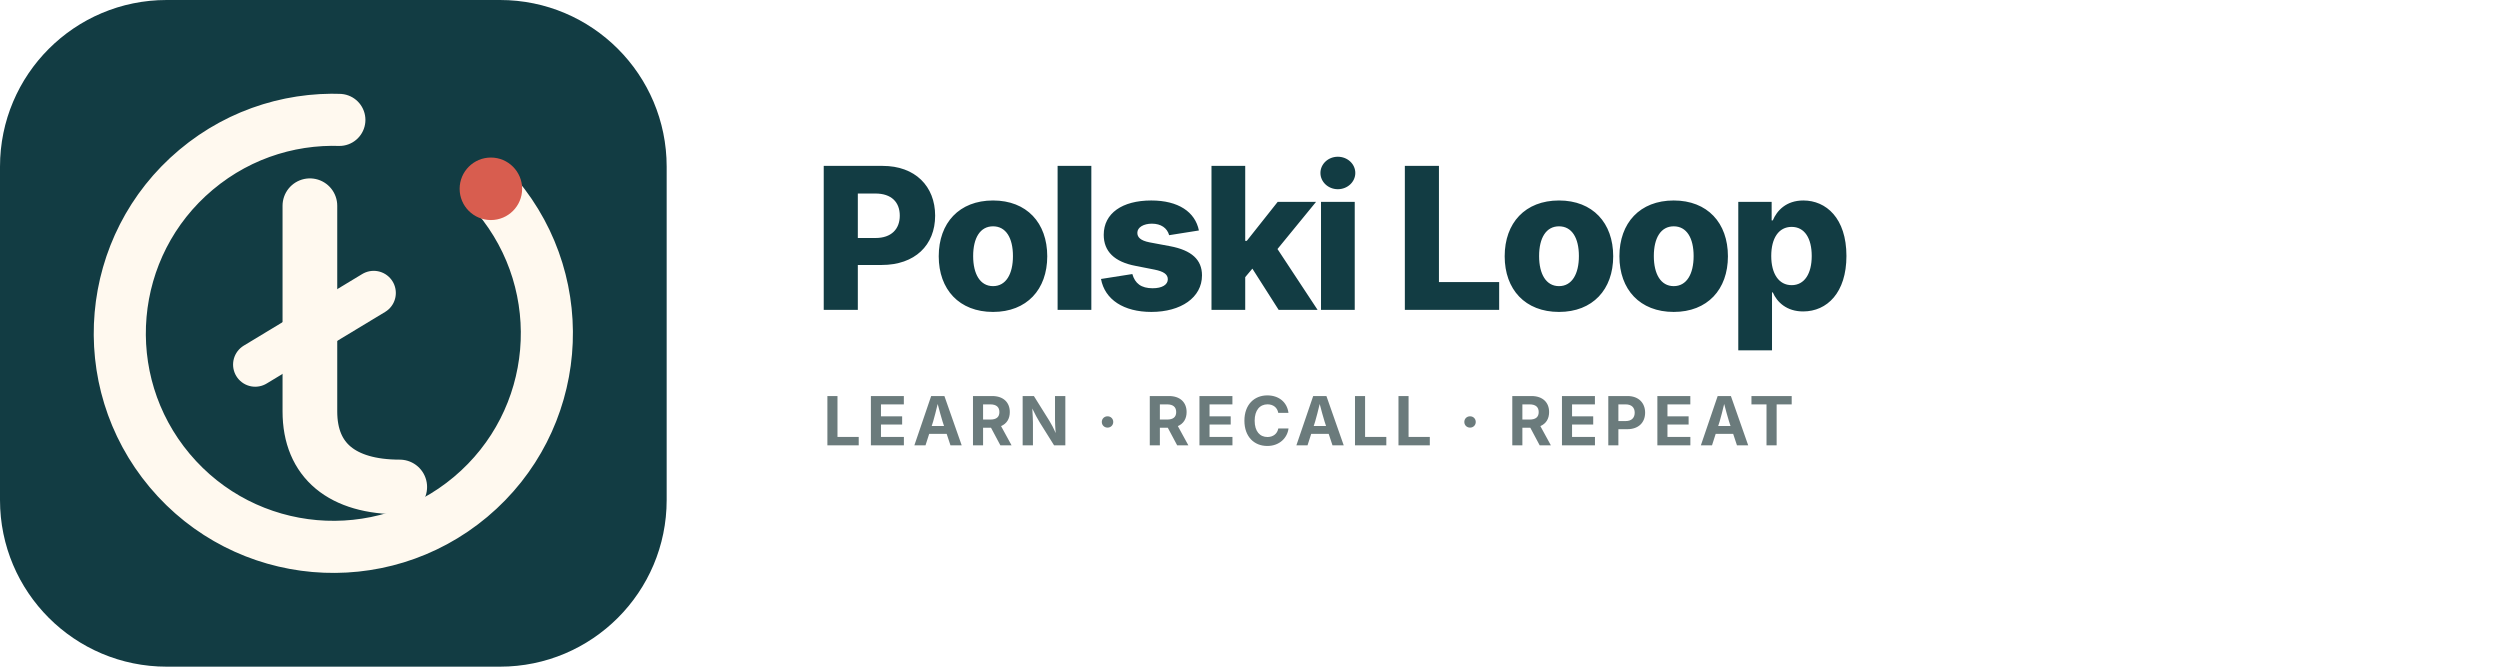
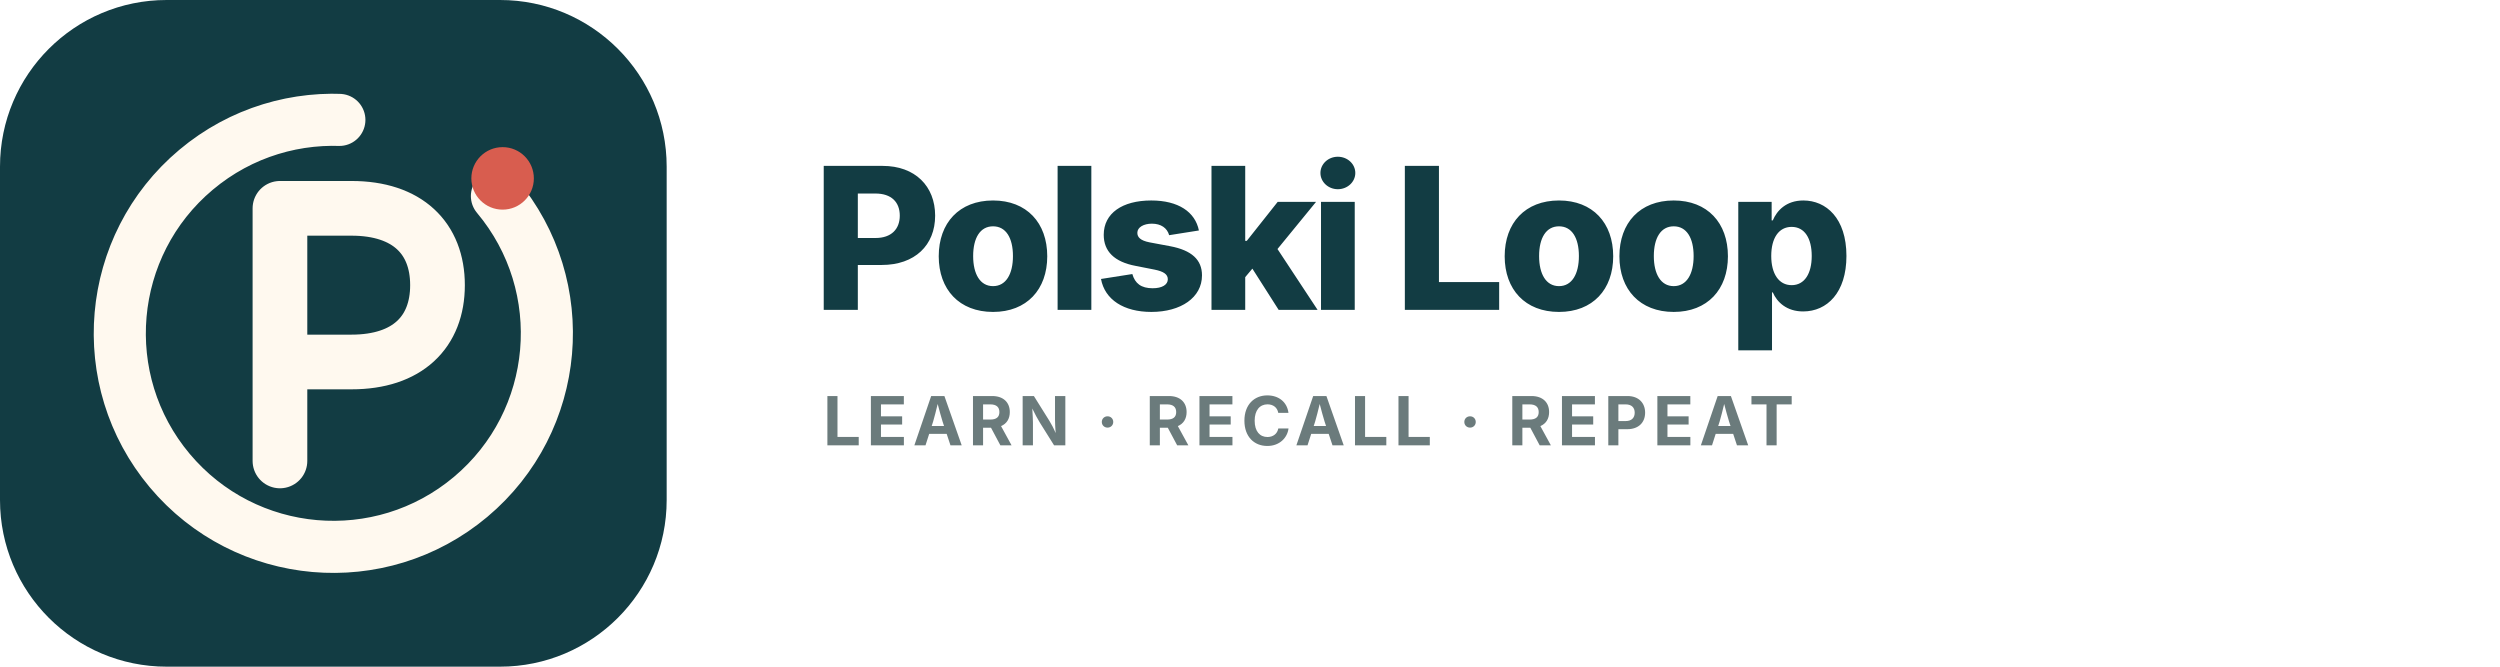
<svg xmlns="http://www.w3.org/2000/svg" viewBox="0 0 960 256" role="img" aria-labelledby="title desc">
  <g transform="scale(.5)">
    <rect width="512" height="512" rx="128" fill="#123c43" />
    <circle cx="256" cy="256" r="164" fill="none" stroke="#fff9ef" stroke-width="40" stroke-linecap="round" stroke-dasharray="892 139" transform="rotate(-40 256 256)" />
-     <circle cx="377" cy="145" r="24" fill="#d85d4f" />
-     <path d="M238 158v158c0 38 25 58 69 58" fill="none" stroke="#fff9ef" stroke-width="42" stroke-linecap="round" stroke-linejoin="round" />
-     <path d="m196 280 91-55" fill="none" stroke="#fff9ef" stroke-width="34" stroke-linecap="round" />
+     <circle cx="386" cy="137" r="24" fill="#d85d4f" />
+     <path d="M215 354V160h55c43 0 66 23 66 59s-23 59-66 59h-55" fill="none" stroke="#fff9ef" stroke-width="42" stroke-linecap="round" stroke-linejoin="round" />
  </g>
  <text x="312" y="119" fill="#123c43" font-family="Inter, ui-sans-serif, system-ui, sans-serif" font-size="76" font-weight="800" letter-spacing="-3">Polski Loop</text>
  <text x="316" y="171" fill="#6b7b7c" font-family="Inter, ui-sans-serif, system-ui, sans-serif" font-size="26" font-weight="650" letter-spacing="2">LEARN · RECALL · REPEAT</text>
</svg>
